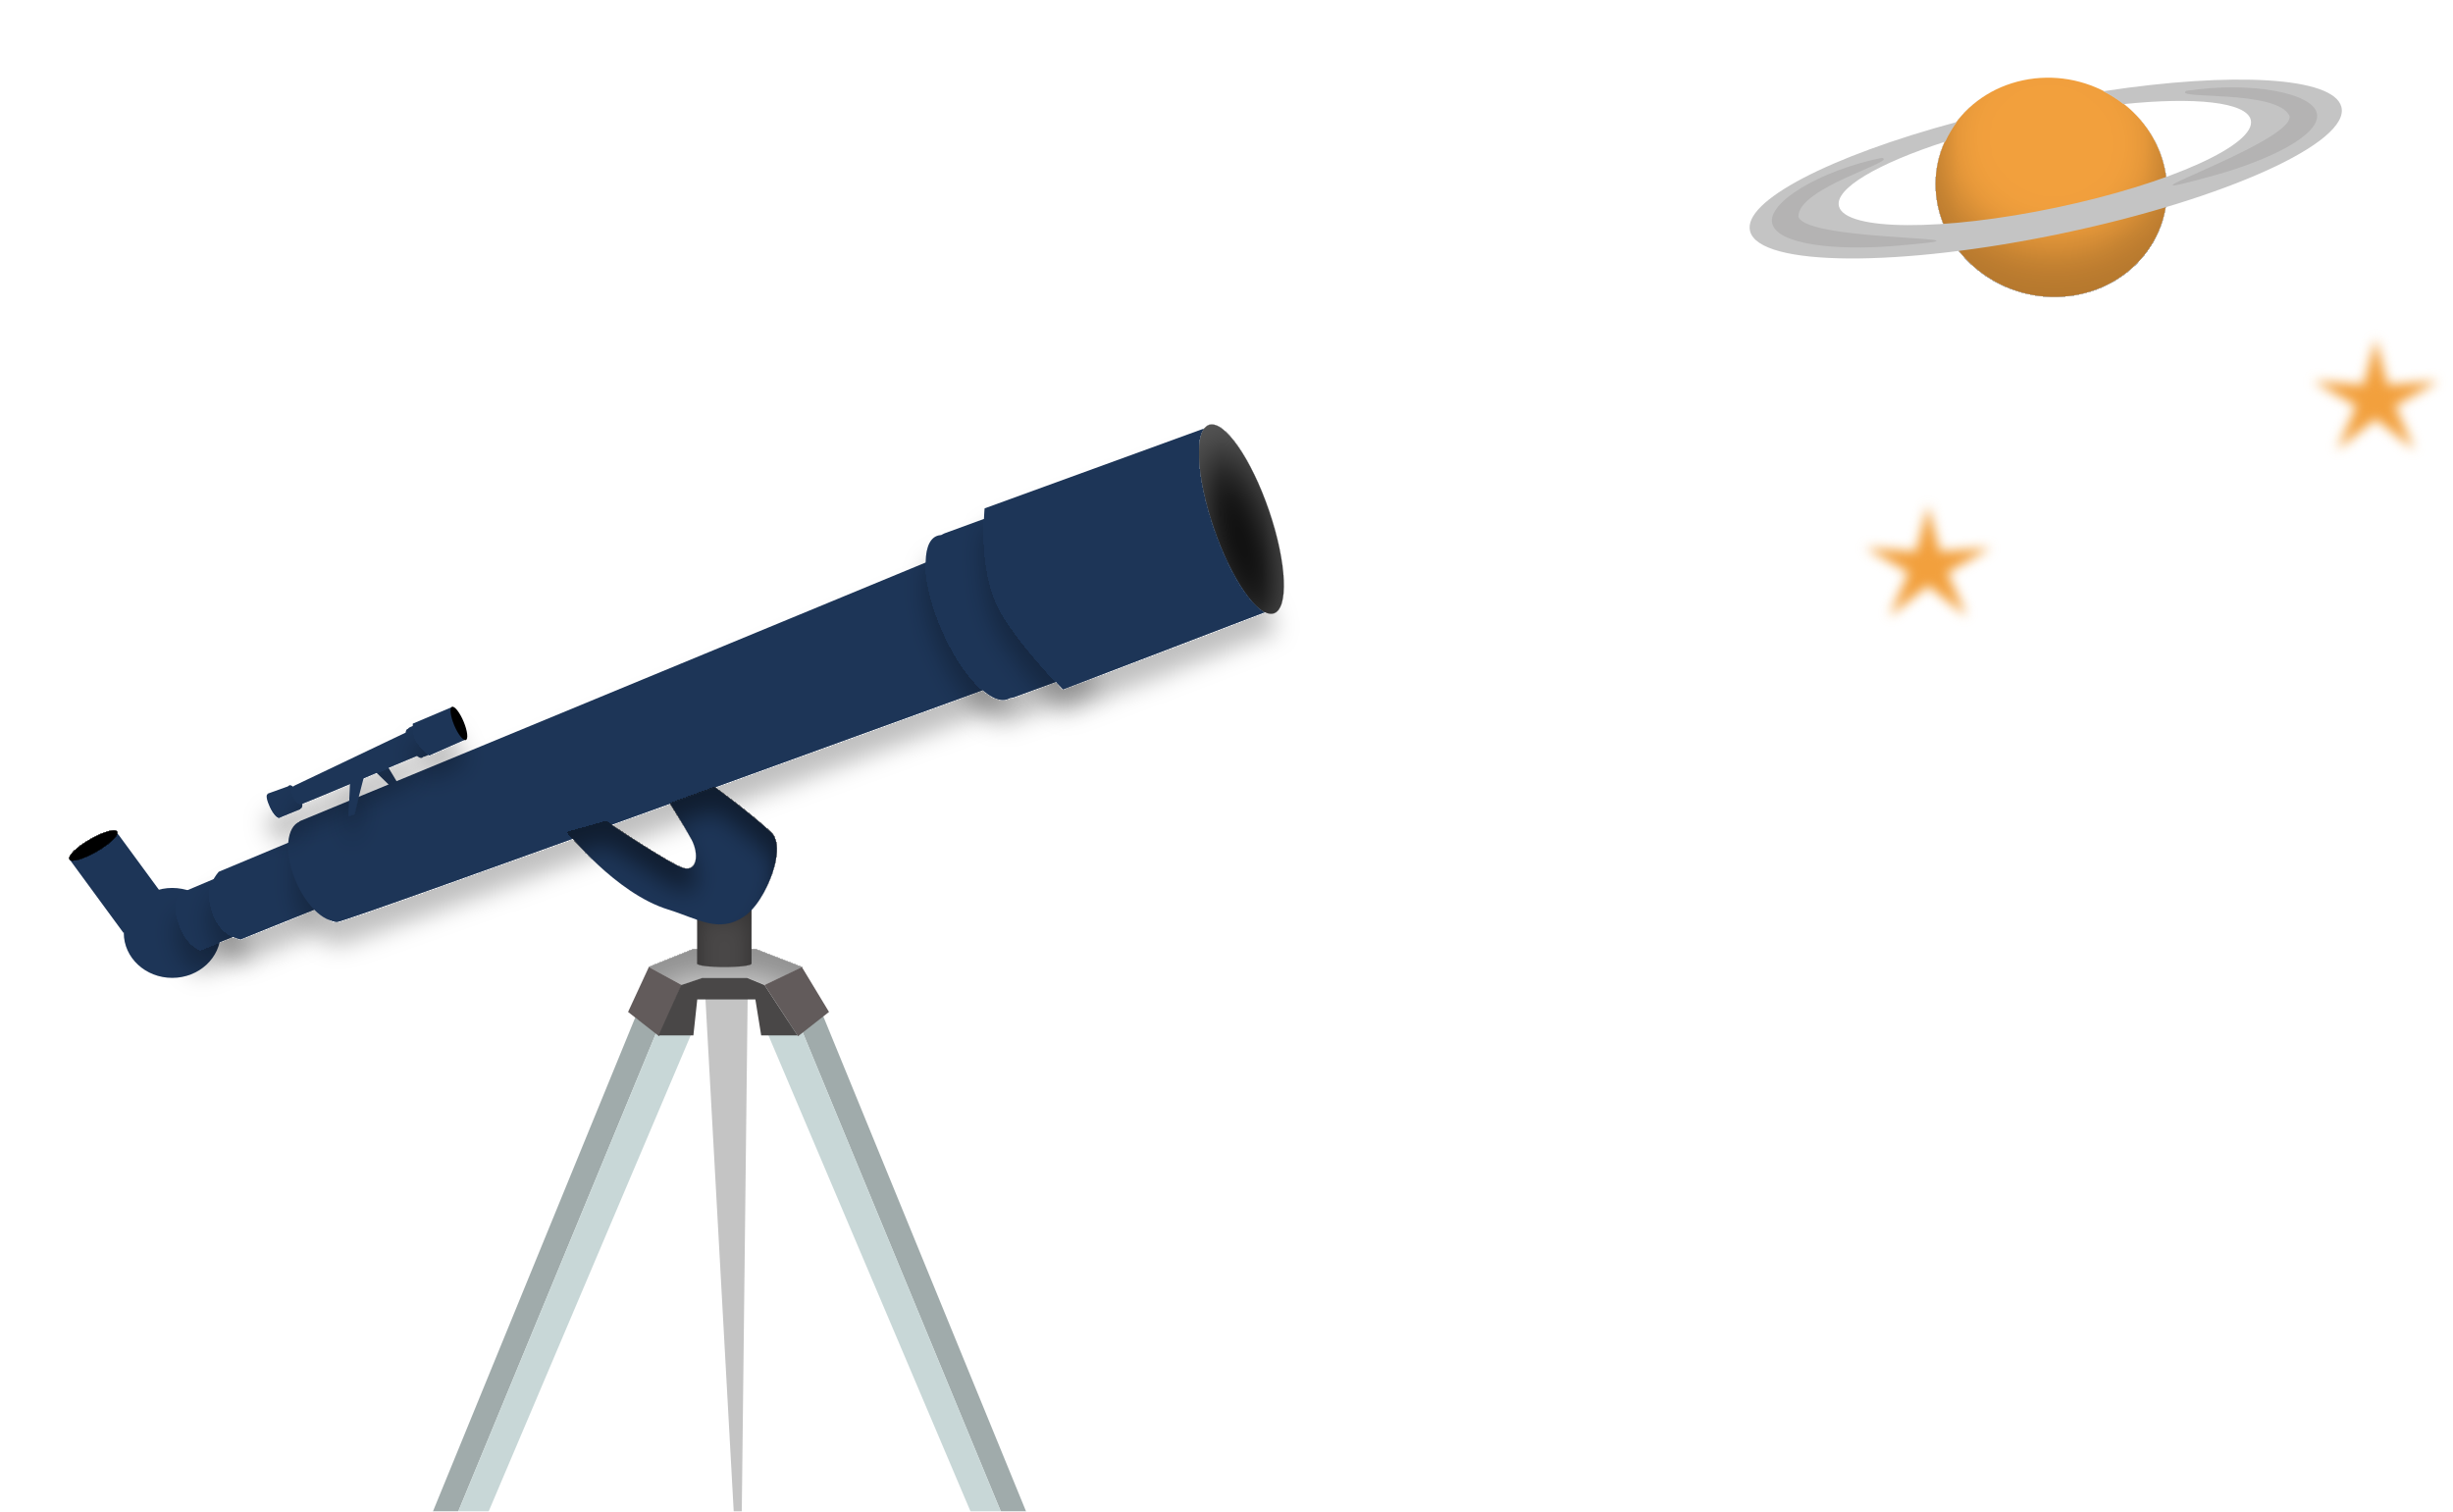
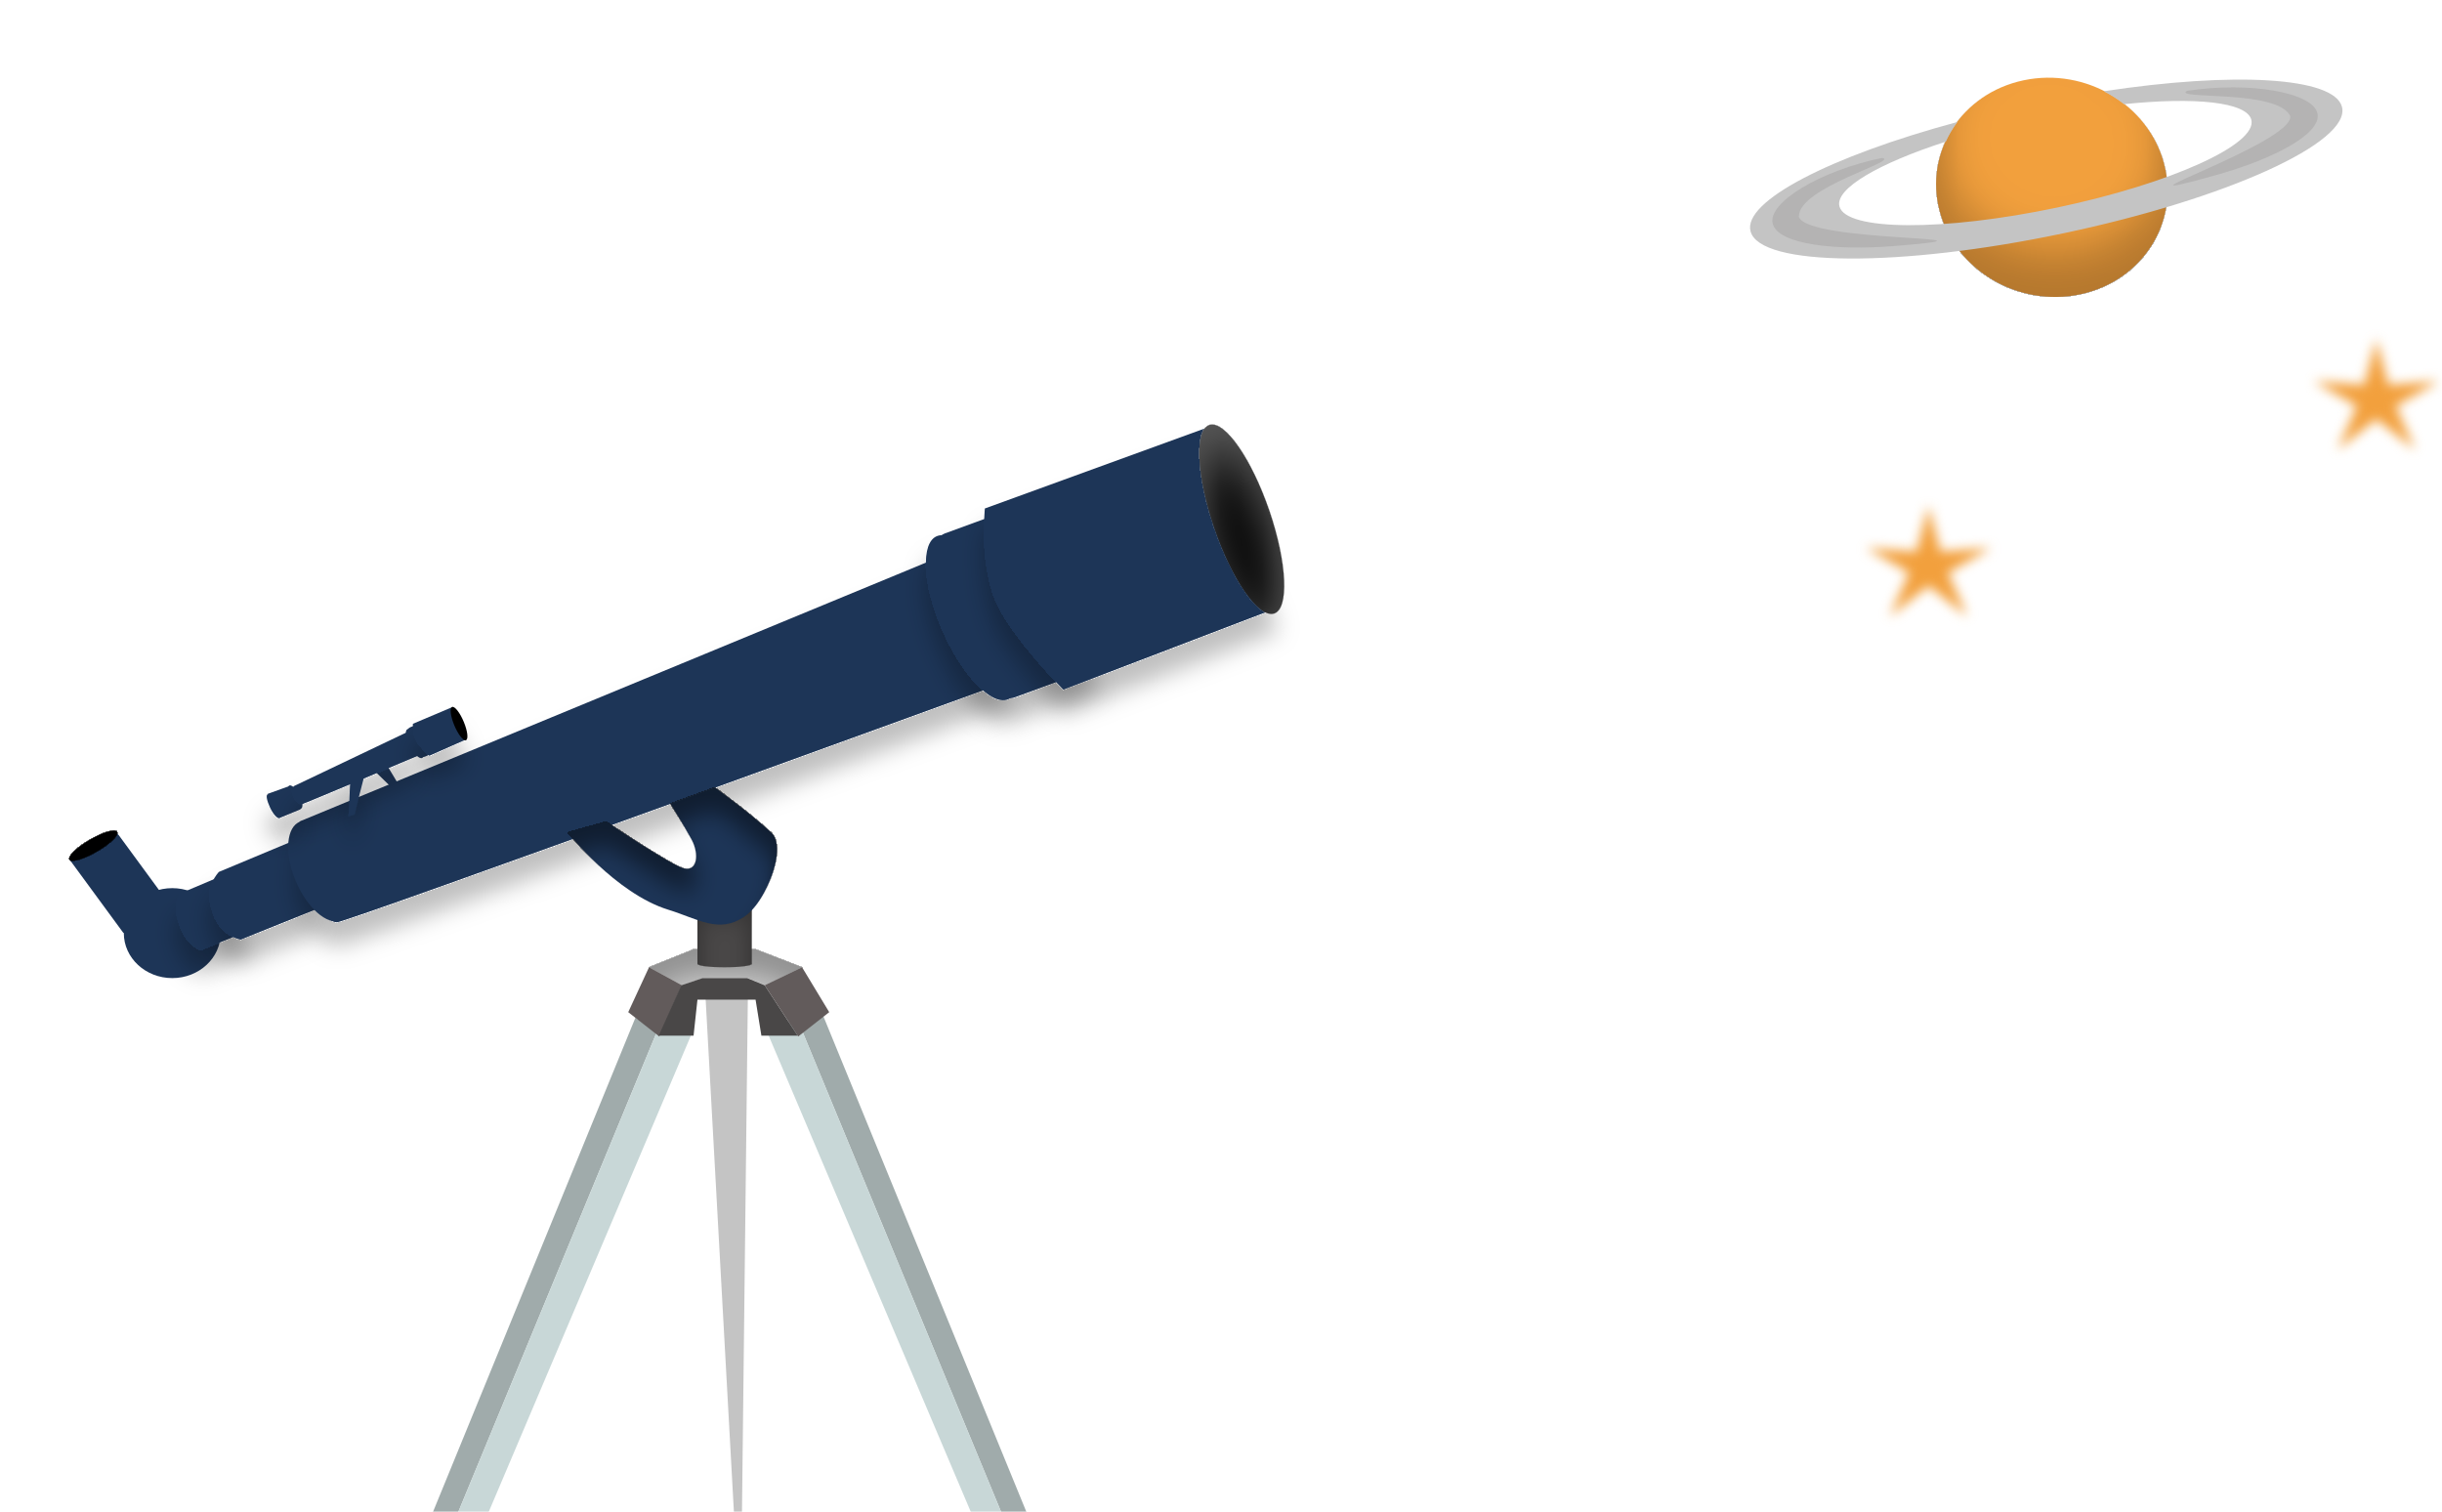
- <svg xmlns="http://www.w3.org/2000/svg" width="422" height="260" viewBox="0 0 422 260" fill="none">
+ <svg xmlns="http://www.w3.org/2000/svg" width="420" height="260" viewBox="0 0 420 260" fill="none">
  <g filter="url(#filter0_f_244_128)">
    <path d="M331.687 86.985L333.745 94.863L342.43 94.251L335.017 98.507L338.327 106.007L331.687 100.76L325.047 106.007L328.357 98.507L320.944 94.251L329.629 94.863L331.687 86.985Z" fill="#F2A03D" />
  </g>
  <g filter="url(#filter1_f_244_128)">
    <path d="M408.704 58.309L410.762 66.186L419.447 65.574L412.034 69.831L415.344 77.33L408.704 72.083L402.065 77.33L405.374 69.831L397.961 65.574L406.646 66.186L408.704 58.309Z" fill="#F2A03D" />
  </g>
  <g filter="url(#filter2_i_244_128)">
    <ellipse rx="19.715" ry="19.03" transform="matrix(0.978627 -0.206932 0.25545 0.967137 352.893 32.2202)" fill="#F2A03D" />
  </g>
  <path fill-rule="evenodd" clip-rule="evenodd" d="M334.663 24.364C335.205 23.168 335.877 22.033 336.667 20.979C314.904 26.834 299.705 34.618 301.076 39.789C302.694 45.891 326.776 46.043 354.864 40.129C382.952 34.214 404.41 24.472 402.792 18.37C401.427 13.222 384.075 12.309 361.817 15.7C363.053 16.325 364.224 17.067 365.311 17.916C377.511 16.651 386.399 17.549 387.204 20.586C388.324 24.811 373.375 31.576 353.814 35.696C334.254 39.816 317.488 39.73 316.368 35.505C315.562 32.462 323.085 28.104 334.663 24.364Z" fill="#C4C4C4" />
  <path d="M309.387 37.28C310.824 41.859 348.936 40.45 325.607 42.333C315.947 43.112 305.863 42.121 304.897 38.493C303.93 34.865 313.057 29.343 323.718 27.159C326.788 27.71 309.267 32.235 309.387 37.28Z" fill="#B4B3B3" />
  <path d="M393.893 19.969C394.598 24.638 358.701 36.363 381.128 30.117C390.413 27.532 399.305 23.185 398.588 19.543C397.87 15.902 386.971 13.978 376.134 15.624C373.538 17.174 391.763 15.323 393.893 19.969Z" fill="#B4B3B3" />
  <mask id="mask0_244_128" style="mask-type:alpha" maskUnits="userSpaceOnUse" x="0" y="0" width="236" height="260">
    <rect width="235.159" height="260" fill="#C4C4C4" />
  </mask>
  <g mask="url(#mask0_244_128)">
    <path d="M121.299 170.707H128.632L127.597 261.368H126.298L121.299 170.707Z" fill="#C4C4C4" />
    <path d="M64.232 132.419L66.367 131.311L69.294 136.173L68.291 136.361L64.232 132.419Z" fill="#1D3557" />
    <path d="M109.287 175.039L112.953 177.514L69.957 281.481L66.958 278.387L109.287 175.039Z" fill="#A0ABAB" />
    <path d="M112.953 177.514L118.953 177.824L74.957 281.481L69.957 281.481L112.953 177.514Z" fill="#C8D7D7" />
    <path d="M140.951 173.182L137.285 175.658L180.281 279.625L183.281 276.53L140.951 173.182Z" fill="#A0ABAB" />
    <path d="M137.285 175.658L131.285 175.967L175.281 279.625L180.281 279.625L137.285 175.658Z" fill="#C8D7D7" />
    <g filter="url(#filter3_i_244_128)">
      <path d="M111.62 166.375L119.286 163.281H129.952L137.951 166.375L131.618 169.469L128.619 168.232H120.953L117.286 169.469L111.62 166.375Z" fill="#C4C4C4" />
    </g>
    <g filter="url(#filter4_i_244_128)">
      <rect x="119.953" y="153.998" width="9.332" height="11.758" fill="#494747" />
      <ellipse cx="124.619" cy="165.756" rx="4.666" ry="0.619" fill="#494747" />
    </g>
    <path d="M111.62 166.375L117.286 169.469L113.383 178.272L108.05 174.093L111.62 166.375Z" fill="#625B5B" />
    <path d="M131.522 169.469L137.951 166.375L142.618 174.093L137.285 178.272L131.522 169.469Z" fill="#625B5B" />
    <path d="M117.187 169.469L120.853 168.232H124.52H128.519L131.519 169.469L137.185 178.133H130.952L129.952 171.945H126.619H119.953L119.286 178.133H113.287L117.187 169.469Z" fill="#494747" />
    <ellipse cx="29.628" cy="160.496" rx="8.333" ry="7.736" fill="#1D3557" />
    <path d="M11.962 147.844L19.001 143.393C19.468 143.098 20.111 143.22 20.438 143.665L27.34 153.074C28.32 154.41 27.98 156.21 26.579 157.096L21.231 160.478L11.962 147.844Z" fill="#1D3557" />
    <g filter="url(#filter5_i_244_128)">
      <ellipse rx="1.19" ry="4.734" transform="matrix(0.562809 0.826587 -0.862469 0.506109 16.0482 145.457)" fill="black" />
    </g>
    <g filter="url(#filter6_d_244_128)">
      <path d="M39.005 150.285C39.005 150.285 39.996 153.146 40.614 154.936C41.231 156.726 42.712 160.143 42.712 160.143L34.489 163.451C32.864 162.834 31.575 161.056 30.982 159.423C30.388 157.79 29.698 155.762 30.937 153.698L39.005 150.285Z" fill="#1D3557" />
    </g>
    <g filter="url(#filter7_d_244_128)">
      <path d="M50.959 144.406C50.959 144.406 51.987 147.832 52.626 149.976C53.264 152.119 54.959 156.164 54.959 156.164L41.403 161.627C38.96 161.115 37.263 159.093 36.633 157.142C36.002 155.192 35.294 152.76 37.627 149.976L50.959 144.406Z" fill="#1D3557" />
    </g>
    <g filter="url(#filter8_d_244_128)">
      <path d="M165.282 94.279C165.282 94.279 165.496 102.562 166.615 105.728C167.734 108.894 174.281 116.867 174.281 116.867C174.281 116.867 59.624 158.64 57.958 158.64C56.291 158.64 52.644 154.933 51.572 152.044C50.501 149.154 50.927 145.555 51.537 141.283L165.282 94.279Z" fill="#1D3557" />
    </g>
    <ellipse rx="4.625" ry="9.217" transform="matrix(0.942776 -0.333427 0.379636 0.925136 55.1515 149.833)" fill="#1D3557" />
    <g filter="url(#filter9_i_244_128)">
      <path d="M115.287 138.217L122.953 135.433C122.953 135.433 128.952 139.765 132.618 143.168C134.919 145.304 132.618 150.904 132.618 150.904C132.618 150.904 130.931 155.724 127.952 157.711C123.598 160.616 120.042 158.042 114.953 156.474C105.854 153.669 97.622 143.168 97.622 143.168L104.288 141.312C104.288 141.312 115.287 148.738 117.62 149.357C119.953 149.976 120.286 146.881 118.953 144.406C117.62 141.931 115.287 138.217 115.287 138.217Z" fill="#1D3557" />
    </g>
    <g filter="url(#filter10_d_244_128)">
      <path d="M161.397 94.281C160.965 93.264 161.457 92.132 162.494 91.753L176.742 86.544L188.711 114.758L174.463 119.967C173.425 120.346 172.235 119.83 171.803 118.813L161.397 94.281Z" fill="#1D3557" />
      <ellipse rx="5.612" ry="15.311" transform="matrix(0.937232 -0.348706 0.396345 0.918102 167.268 106.249)" fill="#1D3557" />
    </g>
    <g filter="url(#filter11_d_244_128)">
      <path d="M207.611 73.548L219.725 104.537L182.884 118.623C182.884 118.623 174.457 110.033 171.615 104.181C168.372 97.504 169.386 87.458 169.386 87.458L207.611 73.548Z" fill="#1D3557" />
    </g>
    <g filter="url(#filter12_i_244_128)">
      <ellipse rx="4.968" ry="17.138" transform="matrix(0.959519 -0.281643 0.322393 0.946606 213.571 89.3136)" fill="black" />
    </g>
    <g filter="url(#filter13_d_244_128)">
      <path d="M48.174 140.657L46.035 136.546L49.958 135.131C49.958 135.131 50.313 136.102 50.801 136.875C51.358 137.756 51.689 139.21 51.689 139.21L48.174 140.657Z" fill="#1D3557" />
      <path d="M46.432 138.875C45.906 137.729 45.677 136.723 46.063 136.601C46.36 136.586 47.302 137.288 47.828 138.434C48.355 139.58 48.469 140.607 48.084 140.729C47.698 140.851 46.959 140.02 46.432 138.875Z" fill="#1D3557" />
    </g>
    <ellipse rx="0.842" ry="2.21" transform="matrix(0.908892 -0.398721 0.454035 0.900197 50.7529 137.112)" fill="#1D3557" />
    <g filter="url(#filter14_d_244_128)">
      <path d="M70.282 125.803C70.282 125.803 70.438 127.309 70.684 127.877C70.93 128.445 72.219 129.847 72.219 129.847C72.219 129.847 52.213 138.323 51.914 138.335C51.614 138.348 50.906 137.701 50.673 137.183C50.44 136.665 50.465 136.007 50.514 135.224L70.282 125.803Z" fill="#1D3557" />
      <ellipse rx="0.817" ry="1.656" transform="matrix(0.916001 -0.378329 0.444692 0.90691 51.256 136.801)" fill="#1D3557" />
    </g>
    <path d="M70.111 126.375C69.86 125.877 70.064 125.299 70.567 125.085L72.423 124.296L74.97 129.339L73.115 130.129C72.611 130.343 71.999 130.113 71.748 129.615L70.111 126.375Z" fill="#1D3557" />
    <ellipse rx="0.988" ry="2.746" transform="matrix(0.908925 -0.393895 0.460301 0.899574 71.3409 127.9)" fill="#1D3557" />
    <g filter="url(#filter15_d_244_128)">
      <path d="M77.641 121.687L80.218 127.172L73.835 129.999C73.835 129.999 72.217 128.518 71.631 127.487C70.963 126.31 71.009 124.494 71.009 124.494L77.641 121.687Z" fill="#1D3557" />
    </g>
    <ellipse rx="0.874" ry="3.075" transform="matrix(0.937777 -0.329094 0.385985 0.930063 78.9469 124.453)" fill="black" />
    <g filter="url(#filter16_d_244_128)">
      <path d="M60.292 132.957C60.292 132.957 60.777 133.434 61.292 133.576C61.686 133.685 62.625 133.576 62.625 133.576L60.958 140.074L59.959 140.383L60.292 132.957Z" fill="#1D3557" />
    </g>
  </g>
  <defs>
    <filter id="filter0_f_244_128" x="318.944" y="84.985" width="25.486" height="23.021" filterUnits="userSpaceOnUse" color-interpolation-filters="sRGB">
      <feFlood flood-opacity="0" result="BackgroundImageFix" />
      <feBlend mode="normal" in="SourceGraphic" in2="BackgroundImageFix" result="shape" />
      <feGaussianBlur stdDeviation="1" result="effect1_foregroundBlur_244_128" />
    </filter>
    <filter id="filter1_f_244_128" x="395.961" y="56.309" width="25.486" height="23.021" filterUnits="userSpaceOnUse" color-interpolation-filters="sRGB">
      <feFlood flood-opacity="0" result="BackgroundImageFix" />
      <feBlend mode="normal" in="SourceGraphic" in2="BackgroundImageFix" result="shape" />
      <feGaussianBlur stdDeviation="1" result="effect1_foregroundBlur_244_128" />
    </filter>
    <filter id="filter2_i_244_128" x="332.991" y="5.364" width="39.804" height="45.712" filterUnits="userSpaceOnUse" color-interpolation-filters="sRGB">
      <feFlood flood-opacity="0" result="BackgroundImageFix" />
      <feBlend mode="normal" in="SourceGraphic" in2="BackgroundImageFix" result="shape" />
      <feColorMatrix in="SourceAlpha" type="matrix" values="0 0 0 0 0 0 0 0 0 0 0 0 0 0 0 0 0 0 127 0" result="hardAlpha" />
      <feOffset dy="-8" />
      <feGaussianBlur stdDeviation="4" />
      <feComposite in2="hardAlpha" operator="arithmetic" k2="-1" k3="1" />
      <feColorMatrix type="matrix" values="0 0 0 0 0 0 0 0 0 0 0 0 0 0 0 0 0 0 0.25 0" />
      <feBlend mode="normal" in2="shape" result="effect1_innerShadow_244_128" />
    </filter>
    <filter id="filter3_i_244_128" x="111.62" y="163.281" width="26.331" height="10.188" filterUnits="userSpaceOnUse" color-interpolation-filters="sRGB">
      <feFlood flood-opacity="0" result="BackgroundImageFix" />
      <feBlend mode="normal" in="SourceGraphic" in2="BackgroundImageFix" result="shape" />
      <feColorMatrix in="SourceAlpha" type="matrix" values="0 0 0 0 0 0 0 0 0 0 0 0 0 0 0 0 0 0 127 0" result="hardAlpha" />
      <feOffset dy="4" />
      <feGaussianBlur stdDeviation="2" />
      <feComposite in2="hardAlpha" operator="arithmetic" k2="-1" k3="1" />
      <feColorMatrix type="matrix" values="0 0 0 0 0 0 0 0 0 0 0 0 0 0 0 0 0 0 0.25 0" />
      <feBlend mode="normal" in2="shape" result="effect1_innerShadow_244_128" />
    </filter>
    <filter id="filter4_i_244_128" x="119.953" y="153.998" width="9.333" height="16.377" filterUnits="userSpaceOnUse" color-interpolation-filters="sRGB">
      <feFlood flood-opacity="0" result="BackgroundImageFix" />
      <feBlend mode="normal" in="SourceGraphic" in2="BackgroundImageFix" result="shape" />
      <feColorMatrix in="SourceAlpha" type="matrix" values="0 0 0 0 0 0 0 0 0 0 0 0 0 0 0 0 0 0 127 0" result="hardAlpha" />
      <feOffset dy="4" />
      <feGaussianBlur stdDeviation="2" />
      <feComposite in2="hardAlpha" operator="arithmetic" k2="-1" k3="1" />
      <feColorMatrix type="matrix" values="0 0 0 0 0 0 0 0 0 0 0 0 0 0 0 0 0 0 0.25 0" />
      <feBlend mode="normal" in2="shape" result="effect1_innerShadow_244_128" />
    </filter>
    <filter id="filter5_i_244_128" x="11.911" y="142.867" width="8.275" height="9.181" filterUnits="userSpaceOnUse" color-interpolation-filters="sRGB">
      <feFlood flood-opacity="0" result="BackgroundImageFix" />
      <feBlend mode="normal" in="SourceGraphic" in2="BackgroundImageFix" result="shape" />
      <feColorMatrix in="SourceAlpha" type="matrix" values="0 0 0 0 0 0 0 0 0 0 0 0 0 0 0 0 0 0 127 0" result="hardAlpha" />
      <feOffset dy="4" />
      <feGaussianBlur stdDeviation="2" />
      <feComposite in2="hardAlpha" operator="arithmetic" k2="-1" k3="1" />
      <feColorMatrix type="matrix" values="0 0 0 0 0 0 0 0 0 0 0 0 0 0 0 0 0 0 0.5 0" />
      <feBlend mode="normal" in2="shape" result="effect1_innerShadow_244_128" />
    </filter>
    <filter id="filter6_d_244_128" x="26.246" y="150.285" width="20.466" height="21.166" filterUnits="userSpaceOnUse" color-interpolation-filters="sRGB">
      <feFlood flood-opacity="0" result="BackgroundImageFix" />
      <feColorMatrix in="SourceAlpha" type="matrix" values="0 0 0 0 0 0 0 0 0 0 0 0 0 0 0 0 0 0 127 0" result="hardAlpha" />
      <feOffset dy="4" />
      <feGaussianBlur stdDeviation="2" />
      <feComposite in2="hardAlpha" operator="out" />
      <feColorMatrix type="matrix" values="0 0 0 0 0 0 0 0 0 0 0 0 0 0 0 0 0 0 0.25 0" />
      <feBlend mode="normal" in2="BackgroundImageFix" result="effect1_dropShadow_244_128" />
      <feBlend mode="normal" in="SourceGraphic" in2="effect1_dropShadow_244_128" result="shape" />
    </filter>
    <filter id="filter7_d_244_128" x="32.016" y="144.406" width="26.942" height="25.221" filterUnits="userSpaceOnUse" color-interpolation-filters="sRGB">
      <feFlood flood-opacity="0" result="BackgroundImageFix" />
      <feColorMatrix in="SourceAlpha" type="matrix" values="0 0 0 0 0 0 0 0 0 0 0 0 0 0 0 0 0 0 127 0" result="hardAlpha" />
      <feOffset dy="4" />
      <feGaussianBlur stdDeviation="2" />
      <feComposite in2="hardAlpha" operator="out" />
      <feColorMatrix type="matrix" values="0 0 0 0 0 0 0 0 0 0 0 0 0 0 0 0 0 0 0.25 0" />
      <feBlend mode="normal" in2="BackgroundImageFix" result="effect1_dropShadow_244_128" />
      <feBlend mode="normal" in="SourceGraphic" in2="effect1_dropShadow_244_128" result="shape" />
    </filter>
    <filter id="filter8_d_244_128" x="46.916" y="94.279" width="131.365" height="72.36" filterUnits="userSpaceOnUse" color-interpolation-filters="sRGB">
      <feFlood flood-opacity="0" result="BackgroundImageFix" />
      <feColorMatrix in="SourceAlpha" type="matrix" values="0 0 0 0 0 0 0 0 0 0 0 0 0 0 0 0 0 0 127 0" result="hardAlpha" />
      <feOffset dy="4" />
      <feGaussianBlur stdDeviation="2" />
      <feComposite in2="hardAlpha" operator="out" />
      <feColorMatrix type="matrix" values="0 0 0 0 0 0 0 0 0 0 0 0 0 0 0 0 0 0 0.25 0" />
      <feBlend mode="normal" in2="BackgroundImageFix" result="effect1_dropShadow_244_128" />
      <feBlend mode="normal" in="SourceGraphic" in2="effect1_dropShadow_244_128" result="shape" />
    </filter>
    <filter id="filter9_i_244_128" x="97.622" y="135.433" width="36.02" height="27.598" filterUnits="userSpaceOnUse" color-interpolation-filters="sRGB">
      <feFlood flood-opacity="0" result="BackgroundImageFix" />
      <feBlend mode="normal" in="SourceGraphic" in2="BackgroundImageFix" result="shape" />
      <feColorMatrix in="SourceAlpha" type="matrix" values="0 0 0 0 0 0 0 0 0 0 0 0 0 0 0 0 0 0 127 0" result="hardAlpha" />
      <feOffset dy="4" />
      <feGaussianBlur stdDeviation="2" />
      <feComposite in2="hardAlpha" operator="arithmetic" k2="-1" k3="1" />
      <feColorMatrix type="matrix" values="0 0 0 0 0 0 0 0 0 0 0 0 0 0 0 0 0 0 0.45 0" />
      <feBlend mode="normal" in2="shape" result="effect1_innerShadow_244_128" />
    </filter>
    <filter id="filter10_d_244_128" x="155.238" y="86.544" width="37.473" height="41.9" filterUnits="userSpaceOnUse" color-interpolation-filters="sRGB">
      <feFlood flood-opacity="0" result="BackgroundImageFix" />
      <feColorMatrix in="SourceAlpha" type="matrix" values="0 0 0 0 0 0 0 0 0 0 0 0 0 0 0 0 0 0 127 0" result="hardAlpha" />
      <feOffset dy="4" />
      <feGaussianBlur stdDeviation="2" />
      <feComposite in2="hardAlpha" operator="out" />
      <feColorMatrix type="matrix" values="0 0 0 0 0 0 0 0 0 0 0 0 0 0 0 0 0 0 0.25 0" />
      <feBlend mode="normal" in2="BackgroundImageFix" result="effect1_dropShadow_244_128" />
      <feBlend mode="normal" in="SourceGraphic" in2="effect1_dropShadow_244_128" result="shape" />
    </filter>
    <filter id="filter11_d_244_128" x="165.235" y="73.548" width="58.489" height="53.076" filterUnits="userSpaceOnUse" color-interpolation-filters="sRGB">
      <feFlood flood-opacity="0" result="BackgroundImageFix" />
      <feColorMatrix in="SourceAlpha" type="matrix" values="0 0 0 0 0 0 0 0 0 0 0 0 0 0 0 0 0 0 127 0" result="hardAlpha" />
      <feOffset dy="4" />
      <feGaussianBlur stdDeviation="2" />
      <feComposite in2="hardAlpha" operator="out" />
      <feColorMatrix type="matrix" values="0 0 0 0 0 0 0 0 0 0 0 0 0 0 0 0 0 0 0.25 0" />
      <feBlend mode="normal" in2="BackgroundImageFix" result="effect1_dropShadow_244_128" />
      <feBlend mode="normal" in="SourceGraphic" in2="effect1_dropShadow_244_128" result="shape" />
    </filter>
    <filter id="filter12_i_244_128" x="206.273" y="73.029" width="14.595" height="36.569" filterUnits="userSpaceOnUse" color-interpolation-filters="sRGB">
      <feFlood flood-opacity="0" result="BackgroundImageFix" />
      <feBlend mode="normal" in="SourceGraphic" in2="BackgroundImageFix" result="shape" />
      <feColorMatrix in="SourceAlpha" type="matrix" values="0 0 0 0 0 0 0 0 0 0 0 0 0 0 0 0 0 0 127 0" result="hardAlpha" />
      <feOffset dy="4" />
      <feGaussianBlur stdDeviation="4" />
      <feComposite in2="hardAlpha" operator="arithmetic" k2="-1" k3="1" />
      <feColorMatrix type="matrix" values="0 0 0 0 0.679 0 0 0 0 0.679 0 0 0 0 0.679 0 0 0 0.5 0" />
      <feBlend mode="normal" in2="shape" result="effect1_innerShadow_244_128" />
    </filter>
    <filter id="filter13_d_244_128" x="41.87" y="135.131" width="13.818" height="13.61" filterUnits="userSpaceOnUse" color-interpolation-filters="sRGB">
      <feFlood flood-opacity="0" result="BackgroundImageFix" />
      <feColorMatrix in="SourceAlpha" type="matrix" values="0 0 0 0 0 0 0 0 0 0 0 0 0 0 0 0 0 0 127 0" result="hardAlpha" />
      <feOffset dy="4" />
      <feGaussianBlur stdDeviation="2" />
      <feComposite in2="hardAlpha" operator="out" />
      <feColorMatrix type="matrix" values="0 0 0 0 0 0 0 0 0 0 0 0 0 0 0 0 0 0 0.25 0" />
      <feBlend mode="normal" in2="BackgroundImageFix" result="effect1_dropShadow_244_128" />
      <feBlend mode="normal" in="SourceGraphic" in2="effect1_dropShadow_244_128" result="shape" />
    </filter>
    <filter id="filter14_d_244_128" x="46.206" y="125.803" width="30.013" height="20.533" filterUnits="userSpaceOnUse" color-interpolation-filters="sRGB">
      <feFlood flood-opacity="0" result="BackgroundImageFix" />
      <feColorMatrix in="SourceAlpha" type="matrix" values="0 0 0 0 0 0 0 0 0 0 0 0 0 0 0 0 0 0 127 0" result="hardAlpha" />
      <feOffset dy="4" />
      <feGaussianBlur stdDeviation="2" />
      <feComposite in2="hardAlpha" operator="out" />
      <feColorMatrix type="matrix" values="0 0 0 0 0 0 0 0 0 0 0 0 0 0 0 0 0 0 0.25 0" />
      <feBlend mode="normal" in2="BackgroundImageFix" result="effect1_dropShadow_244_128" />
      <feBlend mode="normal" in="SourceGraphic" in2="effect1_dropShadow_244_128" result="shape" />
    </filter>
    <filter id="filter15_d_244_128" x="67.008" y="121.687" width="17.209" height="16.311" filterUnits="userSpaceOnUse" color-interpolation-filters="sRGB">
      <feFlood flood-opacity="0" result="BackgroundImageFix" />
      <feColorMatrix in="SourceAlpha" type="matrix" values="0 0 0 0 0 0 0 0 0 0 0 0 0 0 0 0 0 0 127 0" result="hardAlpha" />
      <feOffset dy="4" />
      <feGaussianBlur stdDeviation="2" />
      <feComposite in2="hardAlpha" operator="out" />
      <feColorMatrix type="matrix" values="0 0 0 0 0 0 0 0 0 0 0 0 0 0 0 0 0 0 0.25 0" />
      <feBlend mode="normal" in2="BackgroundImageFix" result="effect1_dropShadow_244_128" />
      <feBlend mode="normal" in="SourceGraphic" in2="effect1_dropShadow_244_128" result="shape" />
    </filter>
    <filter id="filter16_d_244_128" x="55.959" y="132.957" width="10.666" height="15.426" filterUnits="userSpaceOnUse" color-interpolation-filters="sRGB">
      <feFlood flood-opacity="0" result="BackgroundImageFix" />
      <feColorMatrix in="SourceAlpha" type="matrix" values="0 0 0 0 0 0 0 0 0 0 0 0 0 0 0 0 0 0 127 0" result="hardAlpha" />
      <feOffset dy="4" />
      <feGaussianBlur stdDeviation="2" />
      <feComposite in2="hardAlpha" operator="out" />
      <feColorMatrix type="matrix" values="0 0 0 0 0 0 0 0 0 0 0 0 0 0 0 0 0 0 0.25 0" />
      <feBlend mode="normal" in2="BackgroundImageFix" result="effect1_dropShadow_244_128" />
      <feBlend mode="normal" in="SourceGraphic" in2="effect1_dropShadow_244_128" result="shape" />
    </filter>
  </defs>
</svg>
